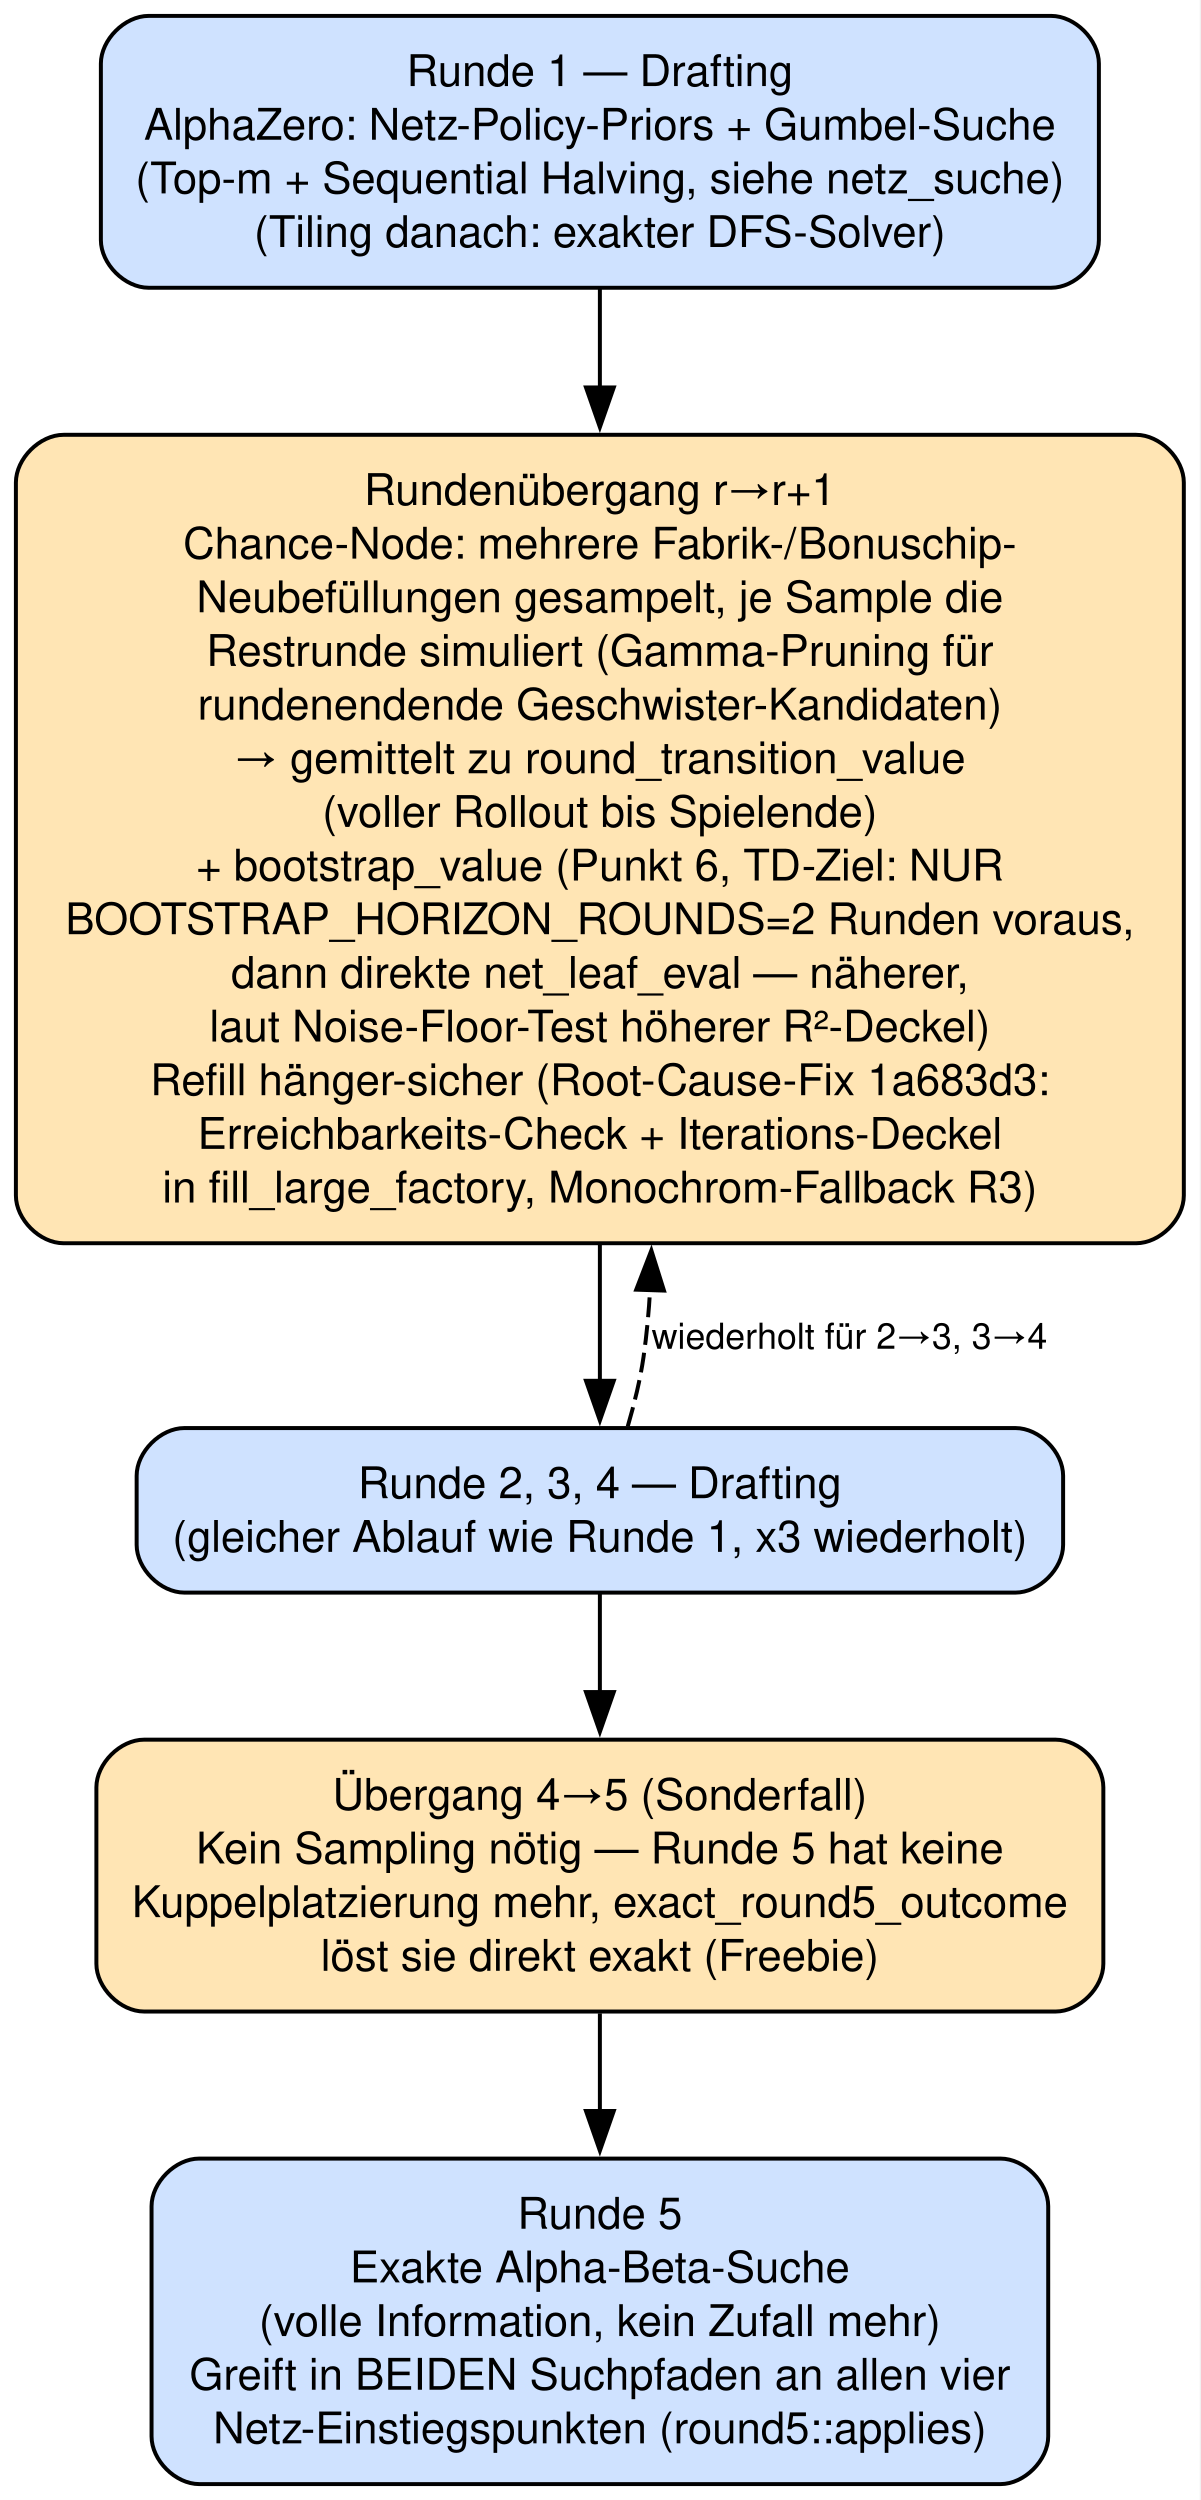
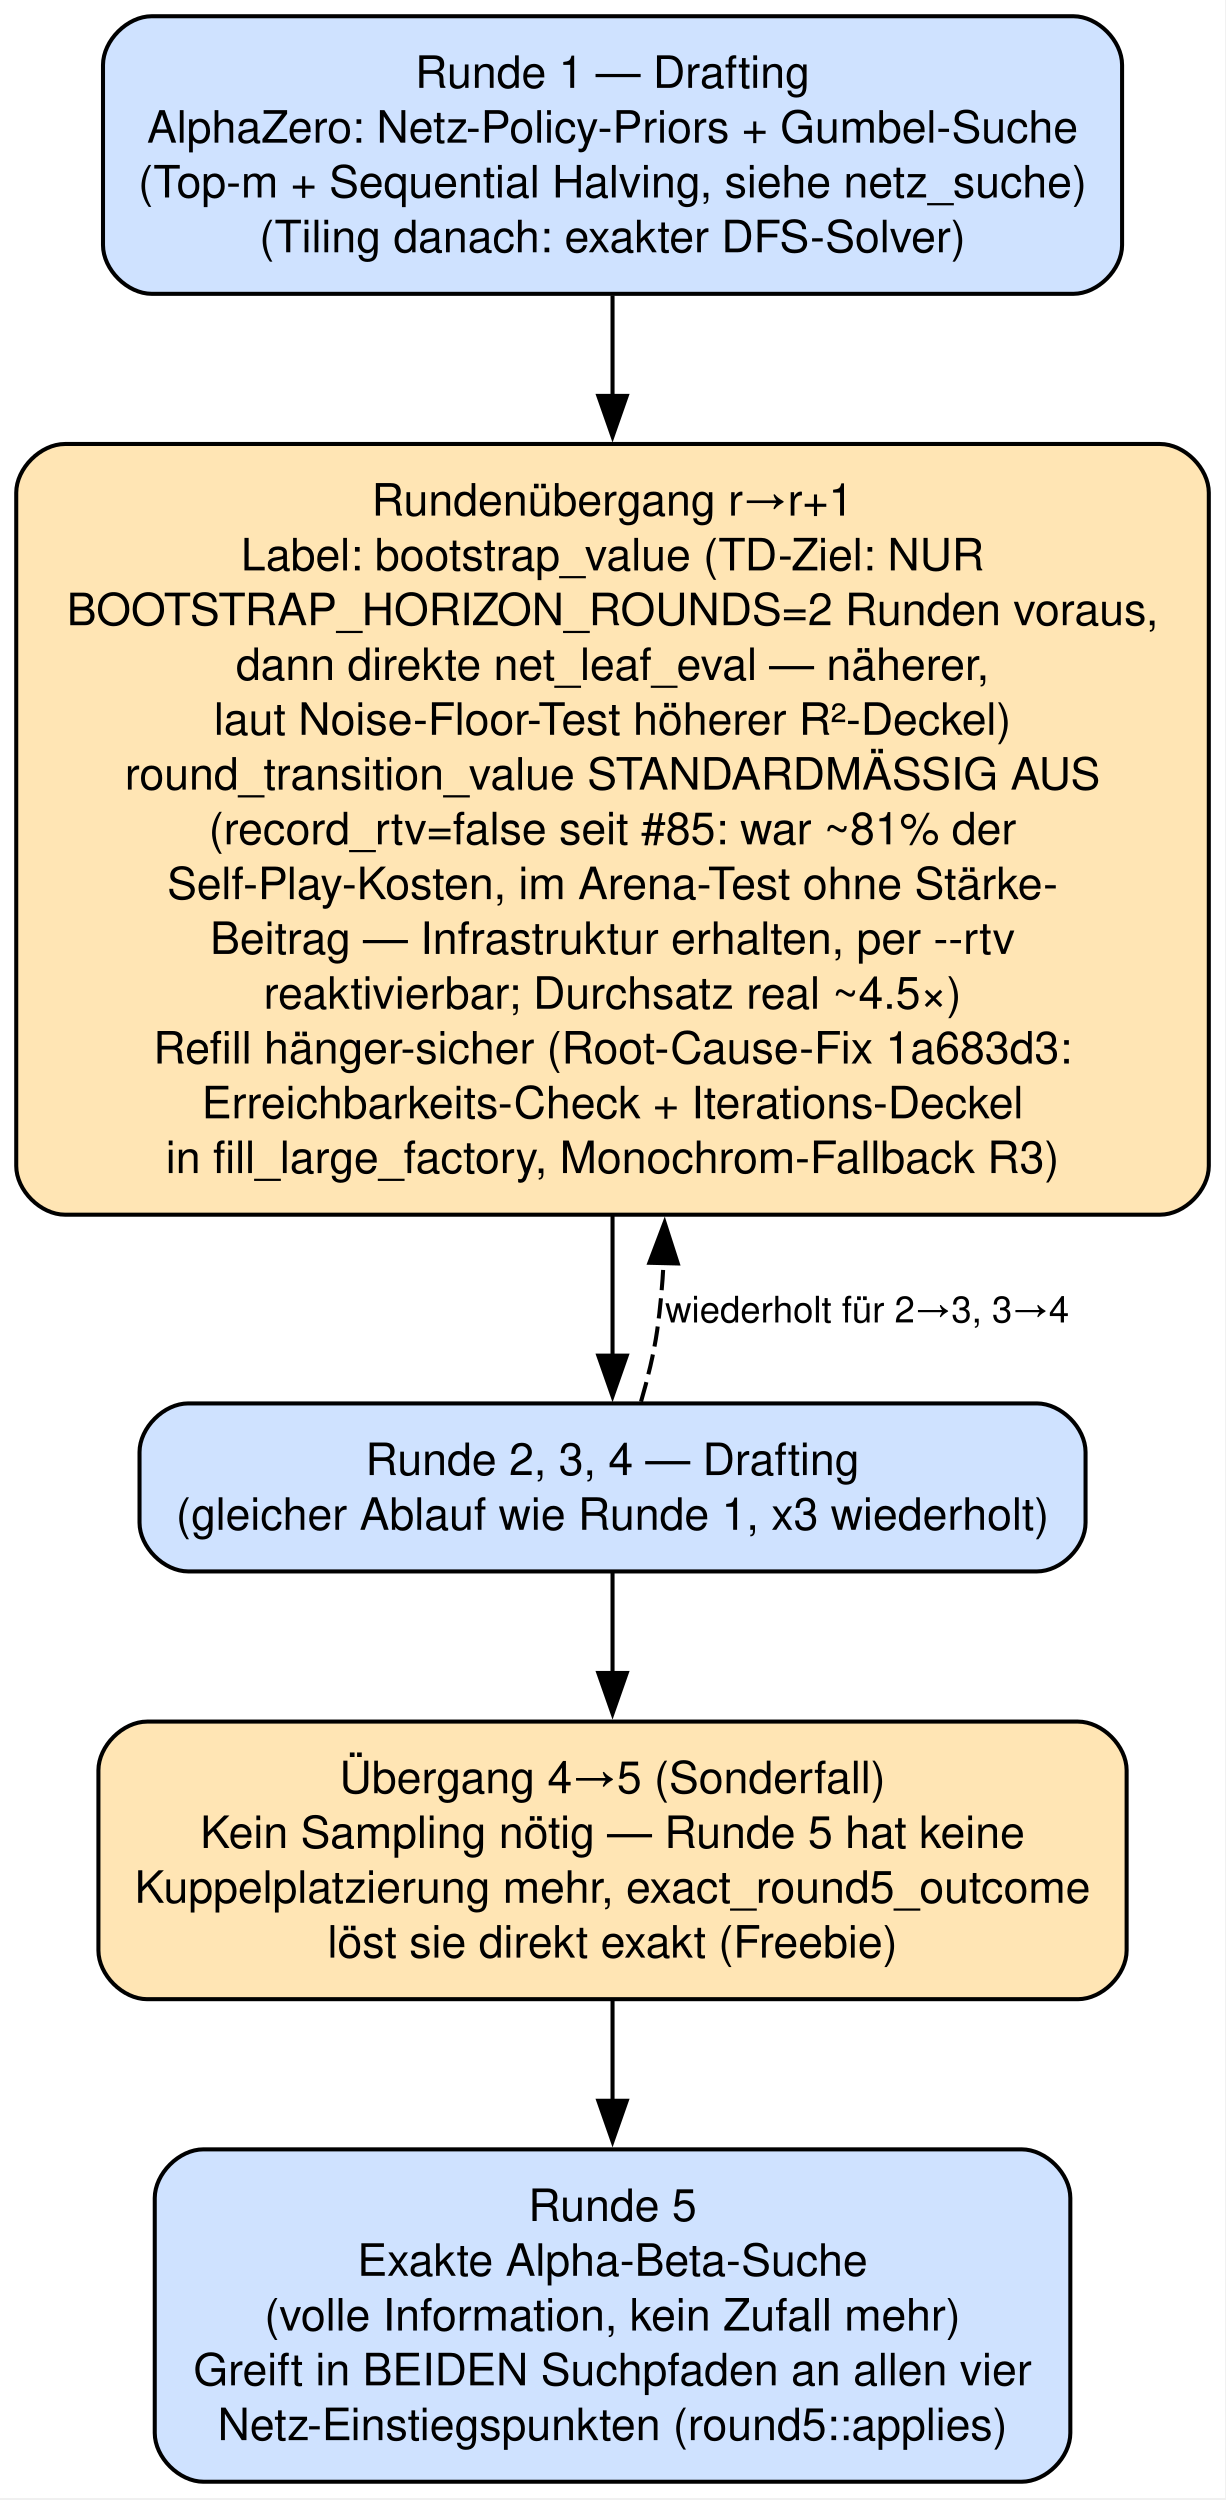
- <svg xmlns="http://www.w3.org/2000/svg" width="302pt" height="629pt" viewBox="0.00 0.00 302.00 629.00">
-   <g id="graph0" class="graph" transform="scale(1 1) rotate(0) translate(4 625)">
-     <polygon fill="white" stroke="none" points="-4,4 -4,-625 297.85,-625 297.85,4 -4,4" />
+ <svg xmlns="http://www.w3.org/2000/svg" width="302pt" height="616pt" viewBox="0.00 0.00 302.00 616.00">
+   <g id="graph0" class="graph" transform="scale(1 1) rotate(0) translate(4 611.5)">
+     <polygon fill="white" stroke="none" points="-4,4 -4,-611.5 297.85,-611.5 297.85,4 -4,4" />
    <g id="node1" class="node">
-       <path fill="#cfe2ff" stroke="black" d="M260.48,-621C260.48,-621 33.38,-621 33.38,-621 27.38,-621 21.38,-615 21.38,-609 21.38,-609 21.38,-564.6 21.38,-564.6 21.38,-558.6 27.38,-552.6 33.38,-552.6 33.38,-552.6 260.48,-552.6 260.48,-552.6 266.48,-552.6 272.48,-558.6 272.48,-564.6 272.48,-564.6 272.48,-609 272.48,-609 272.48,-615 266.48,-621 260.48,-621" />
-       <text xml:space="preserve" text-anchor="middle" x="146.93" y="-603.35" font-family="Helvetica,sans-Serif" font-size="11.00">Runde 1 — Drafting</text>
-       <text xml:space="preserve" text-anchor="middle" x="146.93" y="-589.85" font-family="Helvetica,sans-Serif" font-size="11.00">AlphaZero: Netz-Policy-Priors + Gumbel-Suche</text>
-       <text xml:space="preserve" text-anchor="middle" x="146.93" y="-576.35" font-family="Helvetica,sans-Serif" font-size="11.00">(Top-m + Sequential Halving, siehe netz_suche)</text>
-       <text xml:space="preserve" text-anchor="middle" x="146.93" y="-562.85" font-family="Helvetica,sans-Serif" font-size="11.00">(Tiling danach: exakter DFS-Solver)</text>
+       <path fill="#cfe2ff" stroke="black" d="M260.48,-607.5C260.48,-607.5 33.38,-607.5 33.38,-607.5 27.38,-607.5 21.38,-601.5 21.38,-595.5 21.38,-595.5 21.38,-551.1 21.38,-551.1 21.38,-545.1 27.38,-539.1 33.38,-539.1 33.38,-539.1 260.48,-539.1 260.48,-539.1 266.48,-539.1 272.48,-545.1 272.48,-551.1 272.48,-551.1 272.48,-595.5 272.48,-595.5 272.48,-601.5 266.48,-607.5 260.48,-607.5" />
+       <text xml:space="preserve" text-anchor="middle" x="146.93" y="-589.85" font-family="Helvetica,sans-Serif" font-size="11.00">Runde 1 — Drafting</text>
+       <text xml:space="preserve" text-anchor="middle" x="146.93" y="-576.35" font-family="Helvetica,sans-Serif" font-size="11.00">AlphaZero: Netz-Policy-Priors + Gumbel-Suche</text>
+       <text xml:space="preserve" text-anchor="middle" x="146.93" y="-562.85" font-family="Helvetica,sans-Serif" font-size="11.00">(Top-m + Sequential Halving, siehe netz_suche)</text>
+       <text xml:space="preserve" text-anchor="middle" x="146.93" y="-549.35" font-family="Helvetica,sans-Serif" font-size="11.00">(Tiling danach: exakter DFS-Solver)</text>
    </g>
    <g id="node2" class="node">
-       <path fill="#ffe5b4" stroke="black" d="M281.85,-515.6C281.85,-515.6 12,-515.6 12,-515.6 6,-515.6 0,-509.6 0,-503.6 0,-503.6 0,-324.2 0,-324.2 0,-318.2 6,-312.2 12,-312.2 12,-312.2 281.85,-312.2 281.85,-312.2 287.85,-312.2 293.85,-318.2 293.85,-324.2 293.85,-324.2 293.85,-503.6 293.85,-503.6 293.85,-509.6 287.85,-515.6 281.85,-515.6" />
-       <text xml:space="preserve" text-anchor="middle" x="146.93" y="-497.95" font-family="Helvetica,sans-Serif" font-size="11.00">Rundenübergang r→r+1</text>
-       <text xml:space="preserve" text-anchor="middle" x="146.93" y="-484.45" font-family="Helvetica,sans-Serif" font-size="11.00">Chance-Node: mehrere Fabrik-/Bonuschip-</text>
-       <text xml:space="preserve" text-anchor="middle" x="146.93" y="-470.95" font-family="Helvetica,sans-Serif" font-size="11.00">Neubefüllungen gesampelt, je Sample die</text>
-       <text xml:space="preserve" text-anchor="middle" x="146.93" y="-457.45" font-family="Helvetica,sans-Serif" font-size="11.00">Restrunde simuliert (Gamma-Pruning für</text>
-       <text xml:space="preserve" text-anchor="middle" x="146.93" y="-443.95" font-family="Helvetica,sans-Serif" font-size="11.00">rundenendende Geschwister-Kandidaten)</text>
-       <text xml:space="preserve" text-anchor="middle" x="146.93" y="-430.45" font-family="Helvetica,sans-Serif" font-size="11.00">→ gemittelt zu round_transition_value</text>
-       <text xml:space="preserve" text-anchor="middle" x="146.93" y="-416.95" font-family="Helvetica,sans-Serif" font-size="11.00">(voller Rollout bis Spielende)</text>
-       <text xml:space="preserve" text-anchor="middle" x="146.93" y="-403.45" font-family="Helvetica,sans-Serif" font-size="11.00">+ bootstrap_value (Punkt 6, TD-Ziel: NUR</text>
-       <text xml:space="preserve" text-anchor="middle" x="146.93" y="-389.95" font-family="Helvetica,sans-Serif" font-size="11.00">BOOTSTRAP_HORIZON_ROUNDS=2 Runden voraus,</text>
-       <text xml:space="preserve" text-anchor="middle" x="146.93" y="-376.45" font-family="Helvetica,sans-Serif" font-size="11.00">dann direkte net_leaf_eval — näherer,</text>
-       <text xml:space="preserve" text-anchor="middle" x="146.93" y="-362.95" font-family="Helvetica,sans-Serif" font-size="11.00">laut Noise-Floor-Test höherer R²-Deckel)</text>
+       <path fill="#ffe5b4" stroke="black" d="M281.85,-502.1C281.85,-502.1 12,-502.1 12,-502.1 6,-502.1 0,-496.1 0,-490.1 0,-490.1 0,-324.2 0,-324.2 0,-318.2 6,-312.2 12,-312.2 12,-312.2 281.85,-312.2 281.85,-312.2 287.85,-312.2 293.85,-318.2 293.85,-324.2 293.85,-324.2 293.85,-490.1 293.85,-490.1 293.85,-496.1 287.85,-502.1 281.85,-502.1" />
+       <text xml:space="preserve" text-anchor="middle" x="146.93" y="-484.45" font-family="Helvetica,sans-Serif" font-size="11.00">Rundenübergang r→r+1</text>
+       <text xml:space="preserve" text-anchor="middle" x="146.93" y="-470.95" font-family="Helvetica,sans-Serif" font-size="11.00">Label: bootstrap_value (TD-Ziel: NUR</text>
+       <text xml:space="preserve" text-anchor="middle" x="146.93" y="-457.45" font-family="Helvetica,sans-Serif" font-size="11.00">BOOTSTRAP_HORIZON_ROUNDS=2 Runden voraus,</text>
+       <text xml:space="preserve" text-anchor="middle" x="146.93" y="-443.95" font-family="Helvetica,sans-Serif" font-size="11.00">dann direkte net_leaf_eval — näherer,</text>
+       <text xml:space="preserve" text-anchor="middle" x="146.93" y="-430.45" font-family="Helvetica,sans-Serif" font-size="11.00">laut Noise-Floor-Test höherer R²-Deckel)</text>
+       <text xml:space="preserve" text-anchor="middle" x="146.93" y="-416.95" font-family="Helvetica,sans-Serif" font-size="11.00">round_transition_value STANDARDMÄSSIG AUS</text>
+       <text xml:space="preserve" text-anchor="middle" x="146.93" y="-403.45" font-family="Helvetica,sans-Serif" font-size="11.00">(record_rtv=false seit #85: war ~81% der</text>
+       <text xml:space="preserve" text-anchor="middle" x="146.93" y="-389.95" font-family="Helvetica,sans-Serif" font-size="11.00">Self-Play-Kosten, im Arena-Test ohne Stärke-</text>
+       <text xml:space="preserve" text-anchor="middle" x="146.93" y="-376.45" font-family="Helvetica,sans-Serif" font-size="11.00">Beitrag — Infrastruktur erhalten, per --rtv</text>
+       <text xml:space="preserve" text-anchor="middle" x="146.93" y="-362.95" font-family="Helvetica,sans-Serif" font-size="11.00">reaktivierbar; Durchsatz real ~4.5×)</text>
      <text xml:space="preserve" text-anchor="middle" x="146.93" y="-349.45" font-family="Helvetica,sans-Serif" font-size="11.00">Refill hänger-sicher (Root-Cause-Fix 1a683d3:</text>
      <text xml:space="preserve" text-anchor="middle" x="146.93" y="-335.95" font-family="Helvetica,sans-Serif" font-size="11.00">Erreichbarkeits-Check + Iterations-Deckel</text>
      <text xml:space="preserve" text-anchor="middle" x="146.93" y="-322.45" font-family="Helvetica,sans-Serif" font-size="11.00">in fill_large_factory, Monochrom-Fallback R3)</text>
    </g>
    <g id="edge1" class="edge">
-       <path fill="none" stroke="black" d="M146.93,-552.44C146.93,-544.86 146.93,-536.4 146.93,-527.49" />
-       <polygon fill="black" stroke="black" points="150.43,-527.52 146.93,-517.52 143.43,-527.52 150.43,-527.52" />
+       <path fill="none" stroke="black" d="M146.93,-538.69C146.93,-531.1 146.93,-522.66 146.93,-513.81" />
+       <polygon fill="black" stroke="black" points="150.43,-513.95 146.93,-503.95 143.43,-513.95 150.43,-513.95" />
    </g>
    <g id="node3" class="node">
      <path fill="#cfe2ff" stroke="black" d="M251.48,-265.7C251.48,-265.7 42.38,-265.7 42.38,-265.7 36.38,-265.7 30.38,-259.7 30.38,-253.7 30.38,-253.7 30.38,-236.3 30.38,-236.3 30.38,-230.3 36.38,-224.3 42.38,-224.3 42.38,-224.3 251.48,-224.3 251.48,-224.3 257.48,-224.3 263.48,-230.3 263.48,-236.3 263.48,-236.3 263.48,-253.7 263.48,-253.7 263.48,-259.7 257.48,-265.7 251.48,-265.7" />
      <text xml:space="preserve" text-anchor="middle" x="146.93" y="-248.05" font-family="Helvetica,sans-Serif" font-size="11.00">Runde 2, 3, 4 — Drafting</text>
      <text xml:space="preserve" text-anchor="middle" x="146.93" y="-234.55" font-family="Helvetica,sans-Serif" font-size="11.00">(gleicher Ablauf wie Runde 1, x3 wiederholt)</text>
    </g>
    <g id="edge2" class="edge">
-       <path fill="none" stroke="black" d="M146.93,-311.96C146.93,-299.57 146.93,-287.71 146.93,-277.55" />
-       <polygon fill="black" stroke="black" points="150.43,-277.6 146.93,-267.6 143.43,-277.6 150.43,-277.6" />
+       <path fill="none" stroke="black" d="M146.93,-312.06C146.93,-299.54 146.93,-287.48 146.93,-277.18" />
+       <polygon fill="black" stroke="black" points="150.43,-277.47 146.93,-267.47 143.43,-277.47 150.43,-277.47" />
    </g>
    <g id="edge5" class="edge">
-       <path fill="none" stroke="black" stroke-dasharray="5,2" d="M153.94,-266.12C155.58,-271.74 157.1,-277.9 157.93,-283.7 158.72,-289.27 159.26,-294.98 159.58,-300.75" />
-       <polygon fill="black" stroke="black" points="156.07,-300.52 159.88,-310.4 163.06,-300.29 156.07,-300.52" />
-       <text xml:space="preserve" text-anchor="middle" x="209.73" y="-285.65" font-family="Helvetica,sans-Serif" font-size="9.00">wiederholt für 2→3, 3→4</text>
+       <path fill="none" stroke="black" stroke-dasharray="5,2" d="M153.94,-266.12C155.58,-271.74 157.1,-277.9 157.93,-283.7 158.72,-289.24 159.23,-294.92 159.52,-300.67" />
+       <polygon fill="black" stroke="black" points="156.01,-300.35 159.76,-310.26 163,-300.18 156.01,-300.35" />
+       <text xml:space="preserve" text-anchor="middle" x="209.67" y="-285.65" font-family="Helvetica,sans-Serif" font-size="9.00">wiederholt für 2→3, 3→4</text>
    </g>
    <g id="node4" class="node">
      <path fill="#ffe5b4" stroke="black" d="M261.6,-187.3C261.6,-187.3 32.25,-187.3 32.25,-187.3 26.25,-187.3 20.25,-181.3 20.25,-175.3 20.25,-175.3 20.25,-130.9 20.25,-130.9 20.25,-124.9 26.25,-118.9 32.25,-118.9 32.25,-118.9 261.6,-118.9 261.6,-118.9 267.6,-118.9 273.6,-124.9 273.6,-130.9 273.6,-130.9 273.6,-175.3 273.6,-175.3 273.6,-181.3 267.6,-187.3 261.6,-187.3" />
      <text xml:space="preserve" text-anchor="middle" x="146.93" y="-169.65" font-family="Helvetica,sans-Serif" font-size="11.00">Übergang 4→5 (Sonderfall)</text>
      <text xml:space="preserve" text-anchor="middle" x="146.93" y="-156.15" font-family="Helvetica,sans-Serif" font-size="11.00">Kein Sampling nötig — Runde 5 hat keine</text>
      <text xml:space="preserve" text-anchor="middle" x="146.93" y="-142.65" font-family="Helvetica,sans-Serif" font-size="11.00">Kuppelplatzierung mehr, exact_round5_outcome</text>
      <text xml:space="preserve" text-anchor="middle" x="146.93" y="-129.15" font-family="Helvetica,sans-Serif" font-size="11.00">löst sie direkt exakt (Freebie)</text>
    </g>
    <g id="edge3" class="edge">
      <path fill="none" stroke="black" d="M146.93,-224.05C146.93,-216.64 146.93,-207.9 146.93,-199.16" />
      <polygon fill="black" stroke="black" points="150.43,-199.28 146.93,-189.28 143.43,-199.28 150.43,-199.28" />
    </g>
    <g id="node5" class="node">
      <path fill="#cfe2ff" stroke="black" d="M247.73,-81.9C247.73,-81.9 46.12,-81.9 46.12,-81.9 40.12,-81.9 34.13,-75.9 34.13,-69.9 34.13,-69.9 34.13,-12 34.13,-12 34.13,-6 40.13,0 46.13,0 46.13,0 247.73,0 247.73,0 253.73,0 259.73,-6 259.73,-12 259.73,-12 259.73,-69.9 259.73,-69.9 259.73,-75.9 253.73,-81.9 247.73,-81.9" />
      <text xml:space="preserve" text-anchor="middle" x="146.93" y="-64.25" font-family="Helvetica,sans-Serif" font-size="11.00">Runde 5</text>
      <text xml:space="preserve" text-anchor="middle" x="146.93" y="-50.75" font-family="Helvetica,sans-Serif" font-size="11.00">Exakte Alpha-Beta-Suche</text>
      <text xml:space="preserve" text-anchor="middle" x="146.93" y="-37.25" font-family="Helvetica,sans-Serif" font-size="11.00">(volle Information, kein Zufall mehr)</text>
      <text xml:space="preserve" text-anchor="middle" x="146.93" y="-23.75" font-family="Helvetica,sans-Serif" font-size="11.00">Greift in BEIDEN Suchpfaden an allen vier</text>
      <text xml:space="preserve" text-anchor="middle" x="146.93" y="-10.25" font-family="Helvetica,sans-Serif" font-size="11.00">Netz-Einstiegspunkten (round5::applies)</text>
    </g>
    <g id="edge4" class="edge">
      <path fill="none" stroke="black" d="M146.93,-118.45C146.93,-110.62 146.93,-102.11 146.93,-93.7" />
      <polygon fill="black" stroke="black" points="150.43,-93.88 146.93,-83.88 143.43,-93.88 150.43,-93.88" />
    </g>
  </g>
</svg>
